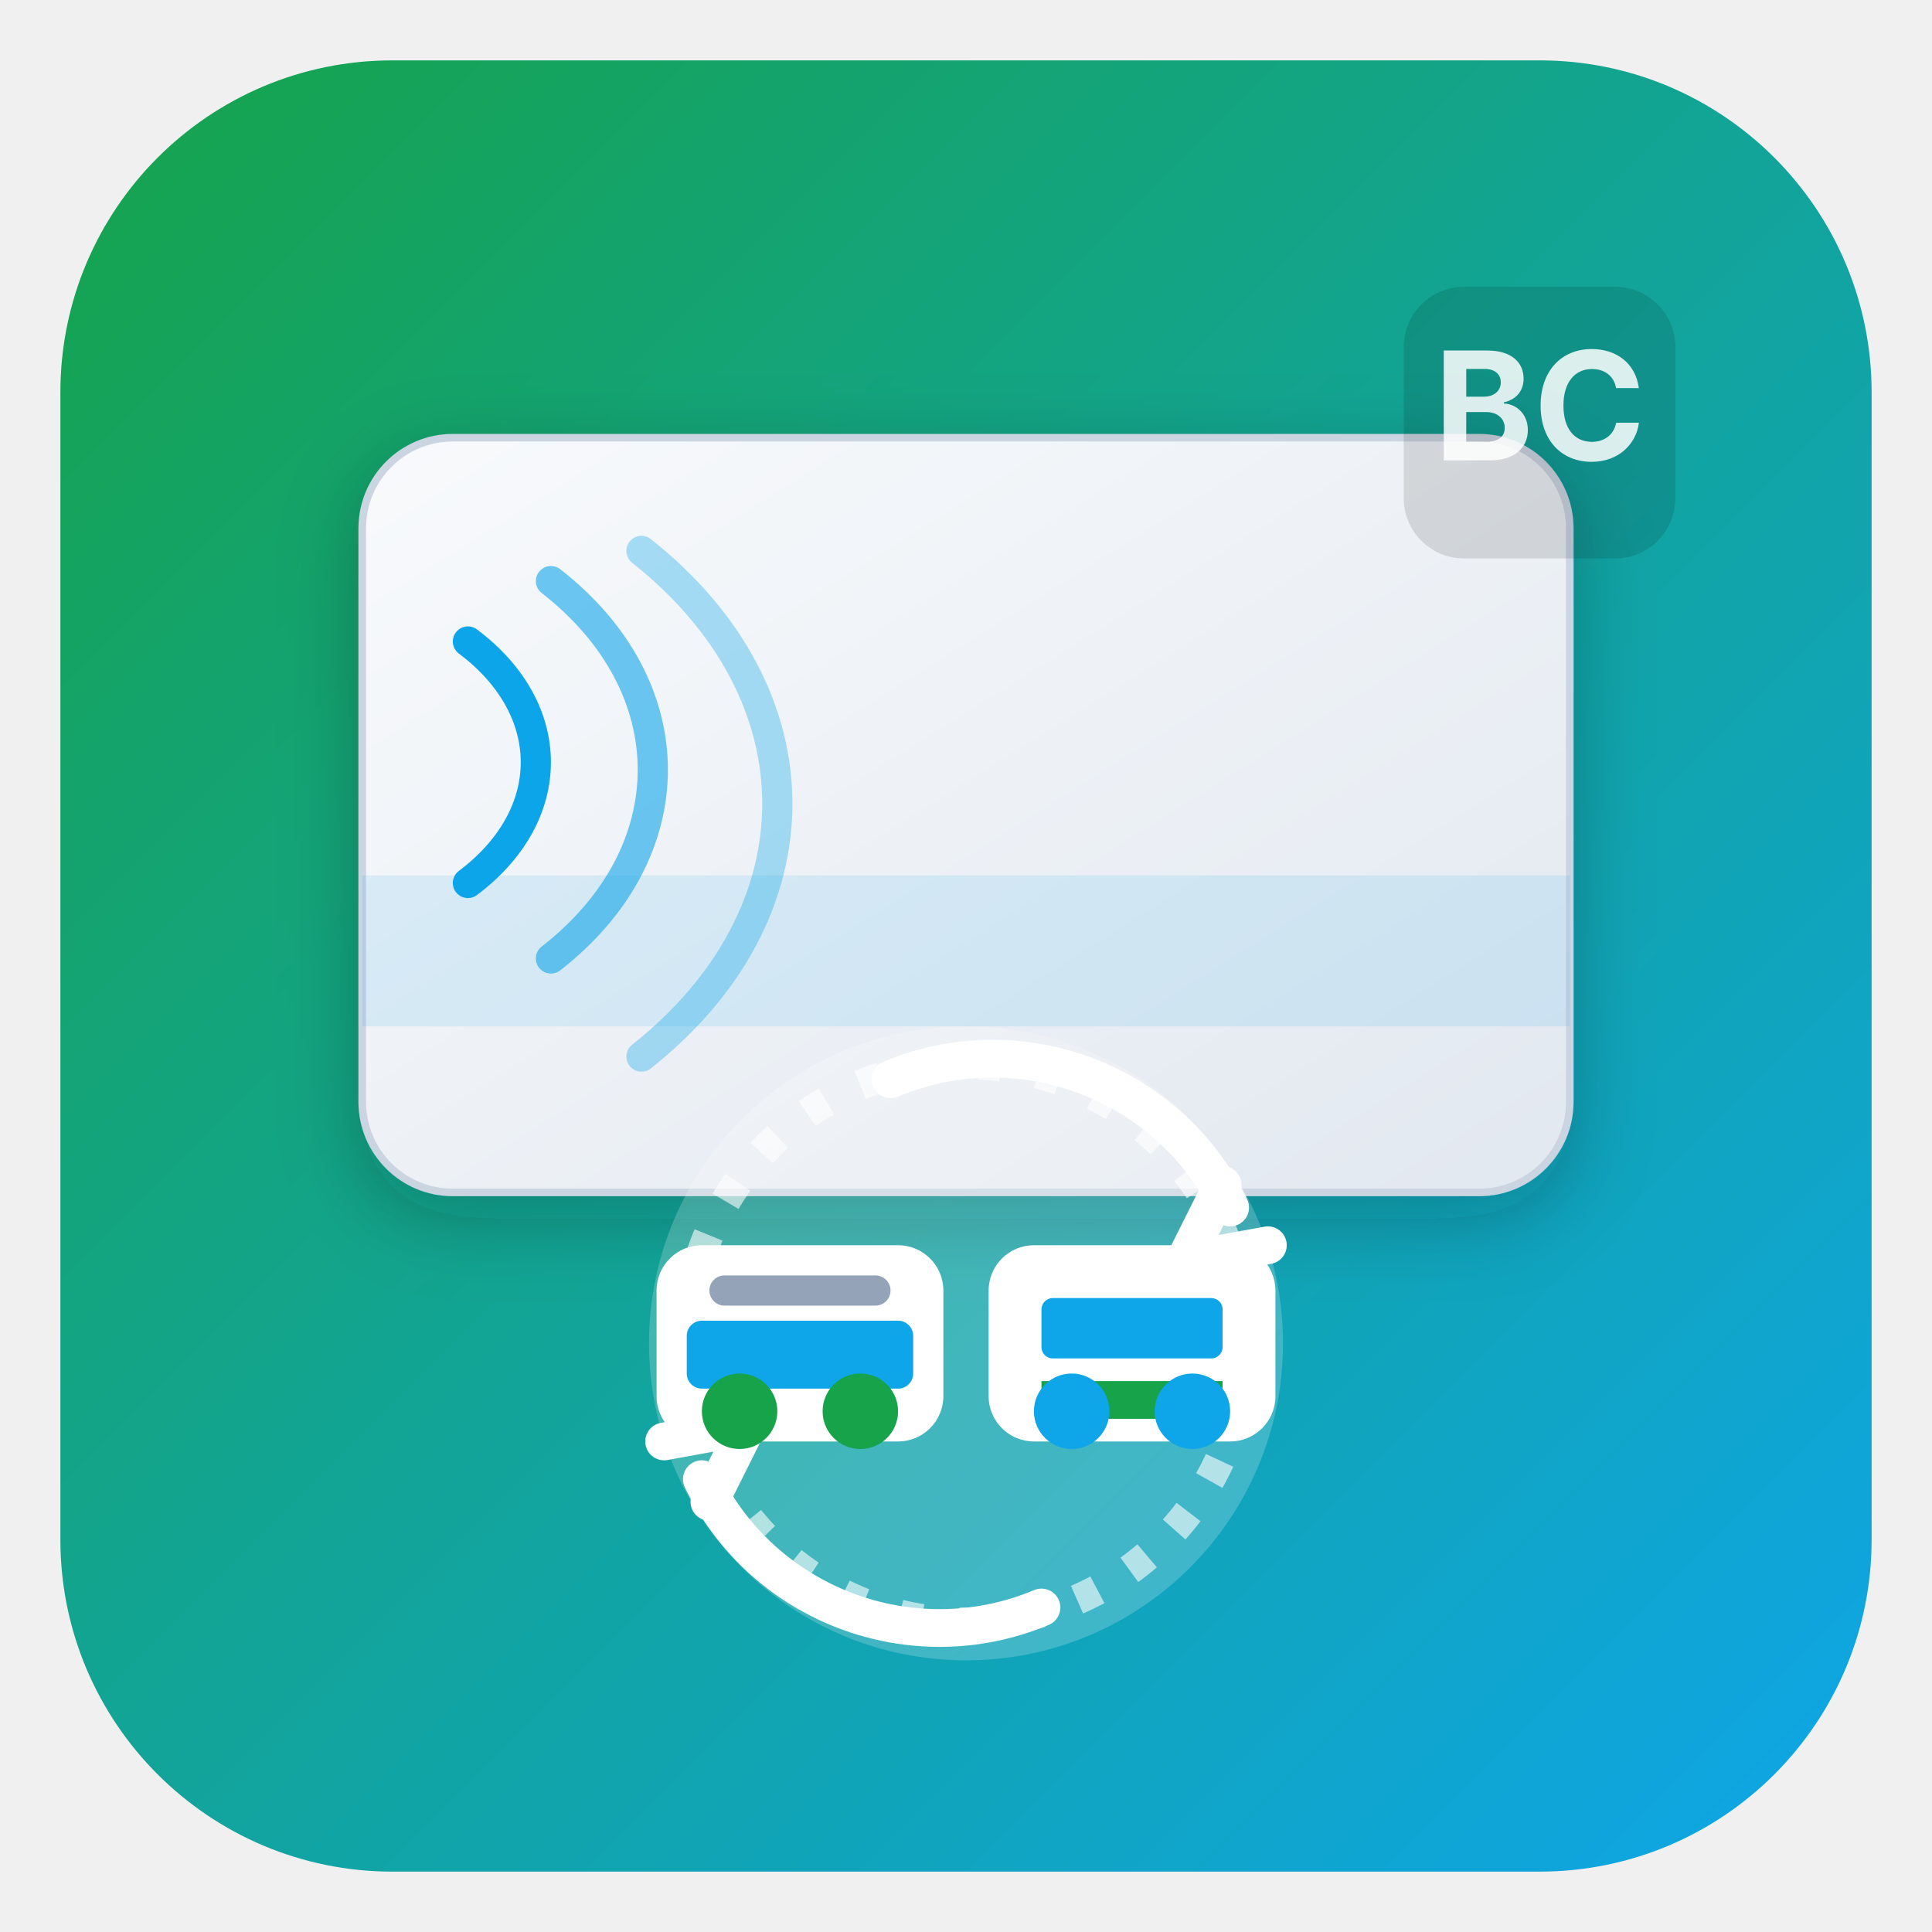
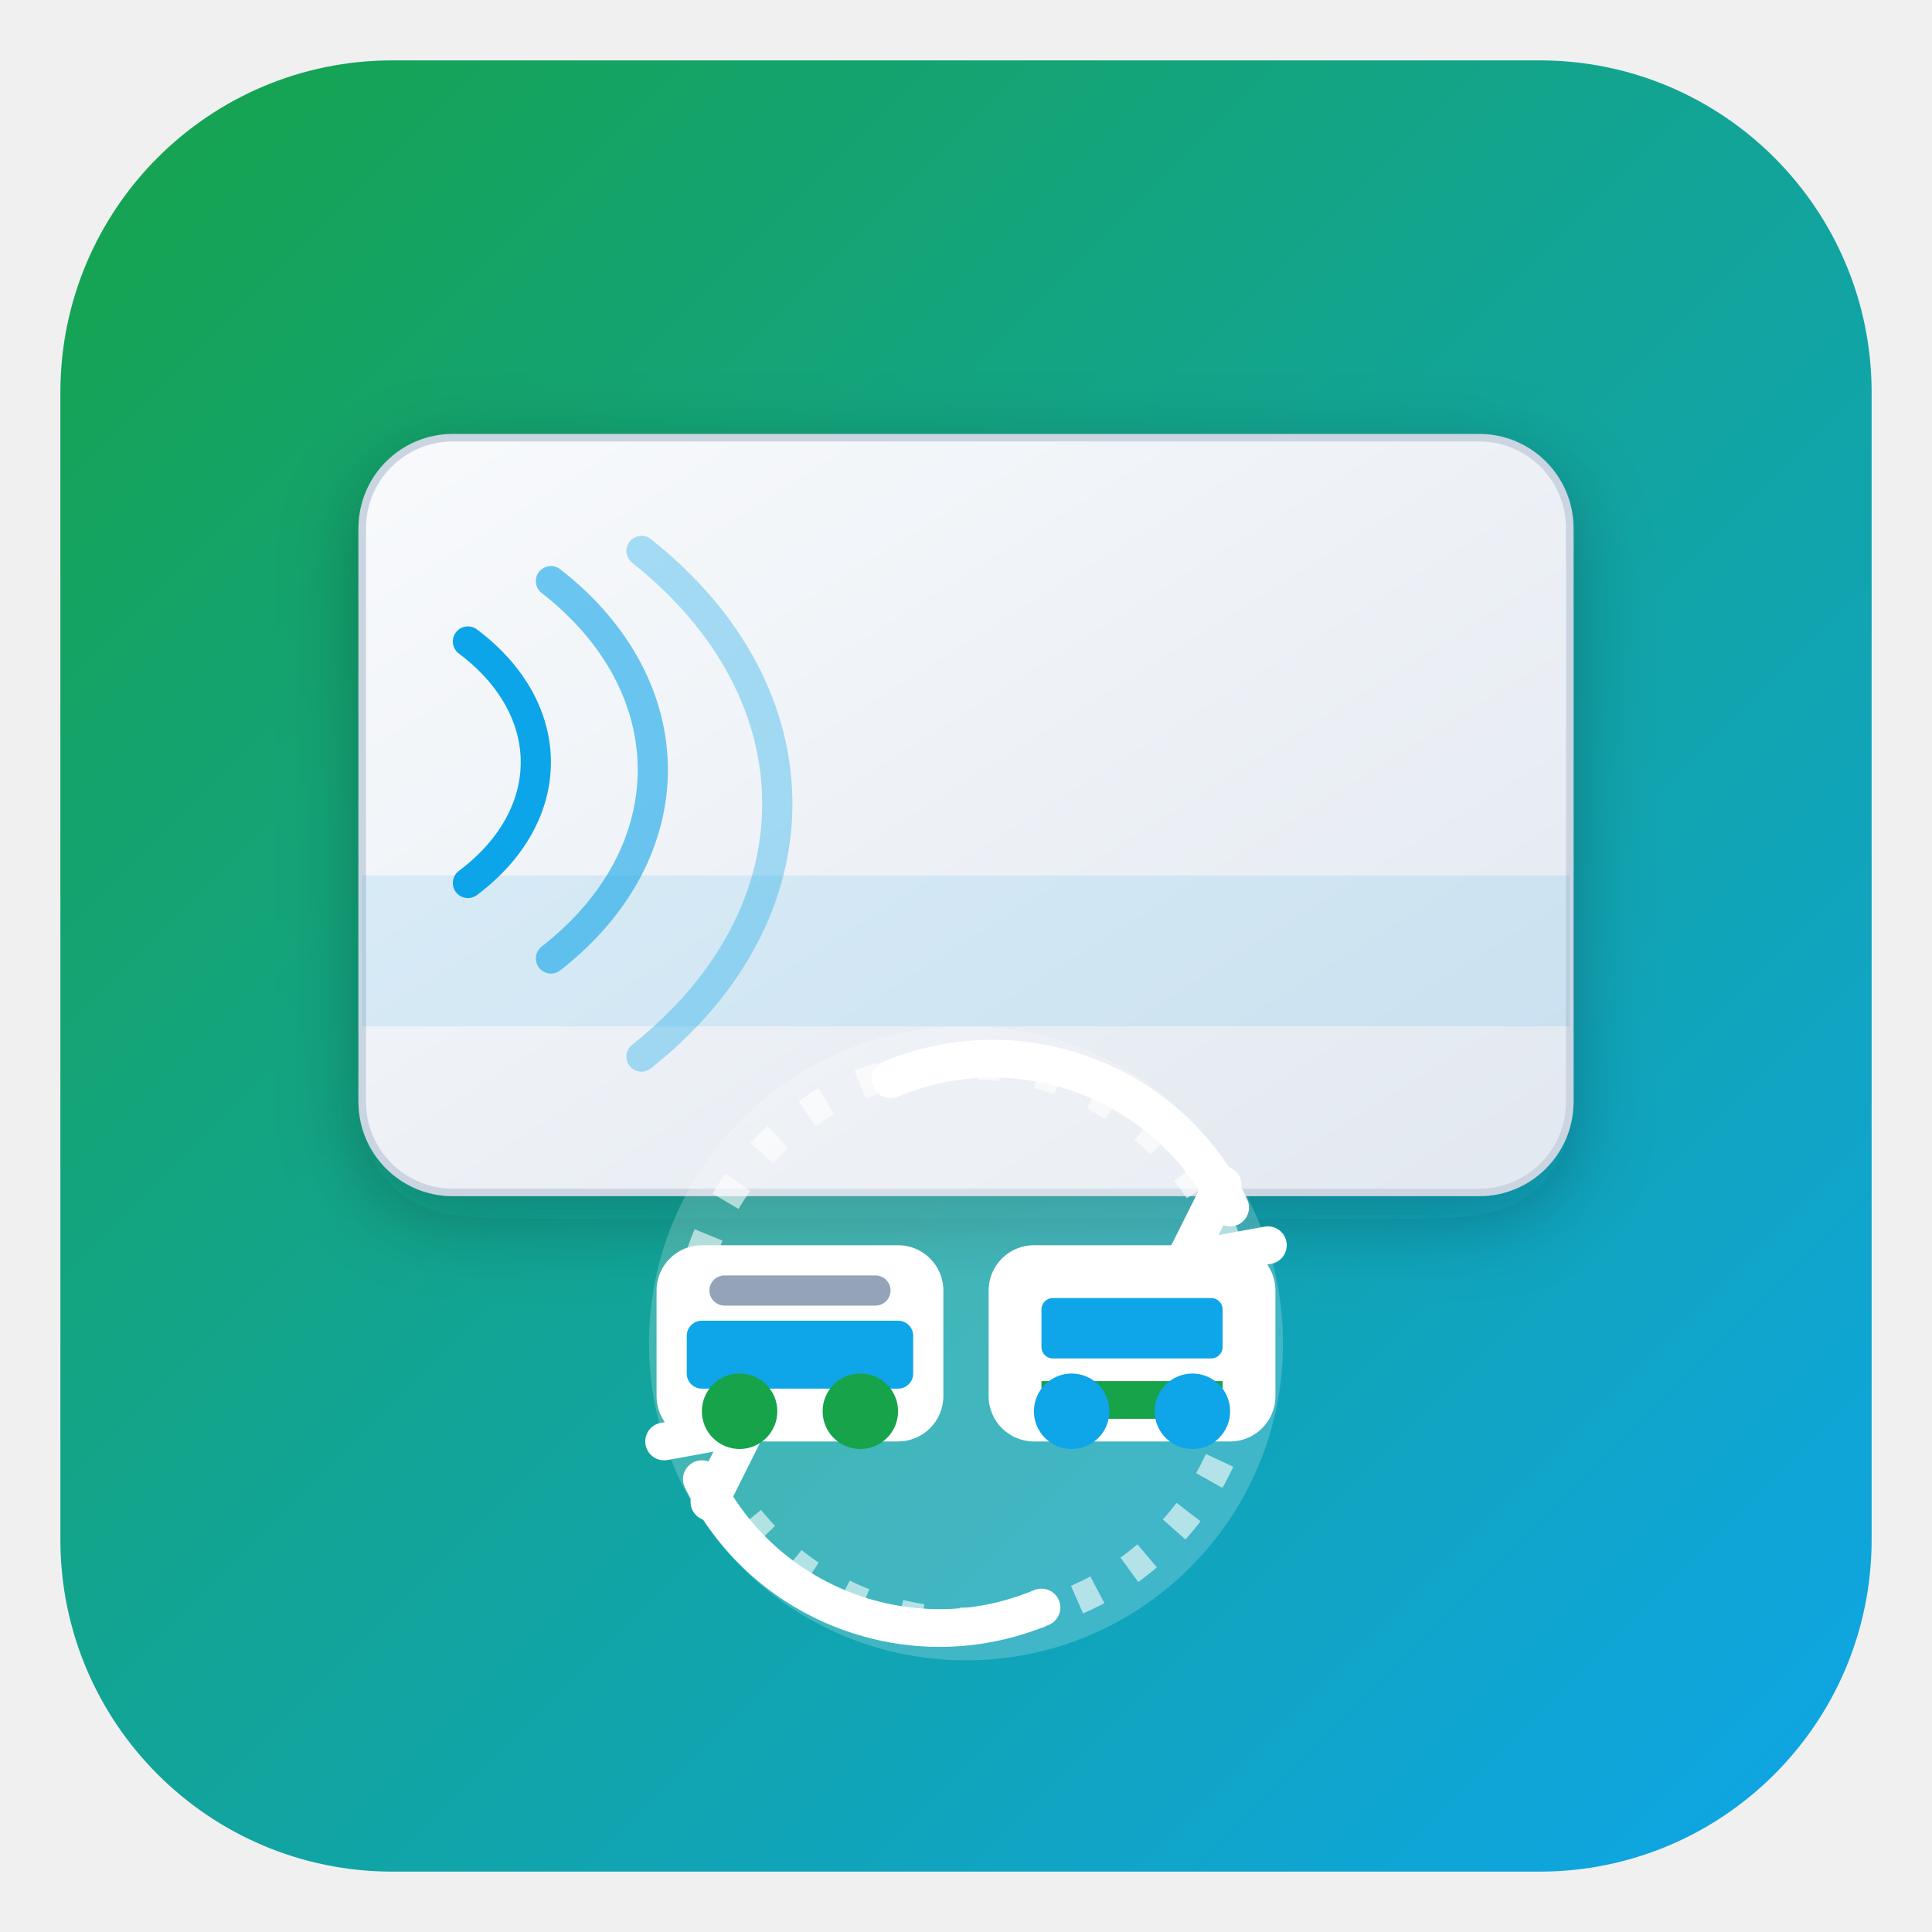
<svg xmlns="http://www.w3.org/2000/svg" width="512" height="512" viewBox="0 0 512 512">
  <defs>
    <linearGradient id="bg" x1="0" y1="0" x2="1" y2="1">
      <stop offset="0%" stop-color="#16a34a" />
      <stop offset="100%" stop-color="#0ea5e9" />
    </linearGradient>
    <linearGradient id="card" x1="0" y1="0" x2="1" y2="1">
      <stop offset="0%" stop-color="#f8fafc" />
      <stop offset="100%" stop-color="#e2e8f0" />
    </linearGradient>
    <filter id="softShadow" x="-20%" y="-20%" width="140%" height="140%">
      <feDropShadow dx="0" dy="6" stdDeviation="10" flood-color="#0f172a" flood-opacity="0.25" />
    </filter>
  </defs>
  <rect x="16" y="16" width="480" height="480" rx="88" ry="88" fill="url(#bg)" />
  <g filter="url(#softShadow)">
    <rect x="96" y="116" width="320" height="200" rx="24" ry="24" fill="url(#card)" stroke="#cbd5e1" stroke-width="2" />
    <g transform="translate(124,146)" fill="none" stroke="#0ea5e9" stroke-width="8" stroke-linecap="round">
      <path d="M0,24 c24,18 24,46 0,64" />
      <path d="M22,8 c36,28 36,72 0,100" opacity="0.6" />
      <path d="M46,0 c48,38 48,96 0,134" opacity="0.35" />
    </g>
    <rect x="96" y="232" width="320" height="40" fill="#0ea5e9" opacity="0.12" />
  </g>
  <g transform="translate(256,356)">
    <circle r="84" fill="#ffffff" opacity="0.2" />
    <circle r="74" fill="none" stroke="#ffffff" stroke-width="8" opacity="0.6" stroke-dasharray="6 10" />
    <g fill="none" stroke="#ffffff" stroke-width="10" stroke-linecap="round" stroke-linejoin="round">
      <path d="M-20,-70 a70,70 0 0 1 90,34" />
      <path d="M80,-26 l-22,4 l10-20" />
      <path d="M20,70 a70,70 0 0 1 -90,-34" />
      <path d="M-80,26 l22,-4 l-10,20" />
    </g>
    <g transform="translate(-44,0)">
      <rect x="-38" y="-26" width="76" height="52" rx="12" ry="12" fill="#ffffff" />
      <rect x="-30" y="-6" width="60" height="18" rx="4" ry="4" fill="#0ea5e9" />
      <circle cx="-16" cy="18" r="10" fill="#16a34a" />
      <circle cx="16" cy="18" r="10" fill="#16a34a" />
      <rect x="-24" y="-18" width="48" height="8" rx="4" ry="4" fill="#94a3b8" />
    </g>
    <g transform="translate(44,0)">
      <rect x="-38" y="-26" width="76" height="52" rx="12" ry="12" fill="#ffffff" />
      <path d="M-24,10 h48 v10 h-48 z" fill="#16a34a" />
      <rect x="-24" y="-12" width="48" height="16" rx="3" ry="3" fill="#0ea5e9" />
      <circle cx="-16" cy="18" r="10" fill="#0ea5e9" />
      <circle cx="16" cy="18" r="10" fill="#0ea5e9" />
    </g>
  </g>
-   <g transform="translate(408,112)">
-     <rect x="-36" y="-36" width="72" height="72" rx="16" ry="16" fill="#000000" opacity="0.12" />
-     <text x="0" y="10" font-family="Inter, system-ui, -apple-system, Segoe UI, Roboto, Helvetica, Arial, sans-serif" font-size="40" text-anchor="middle" fill="#ffffff" opacity="0.85" font-weight="700">BC</text>
-   </g>
</svg>
